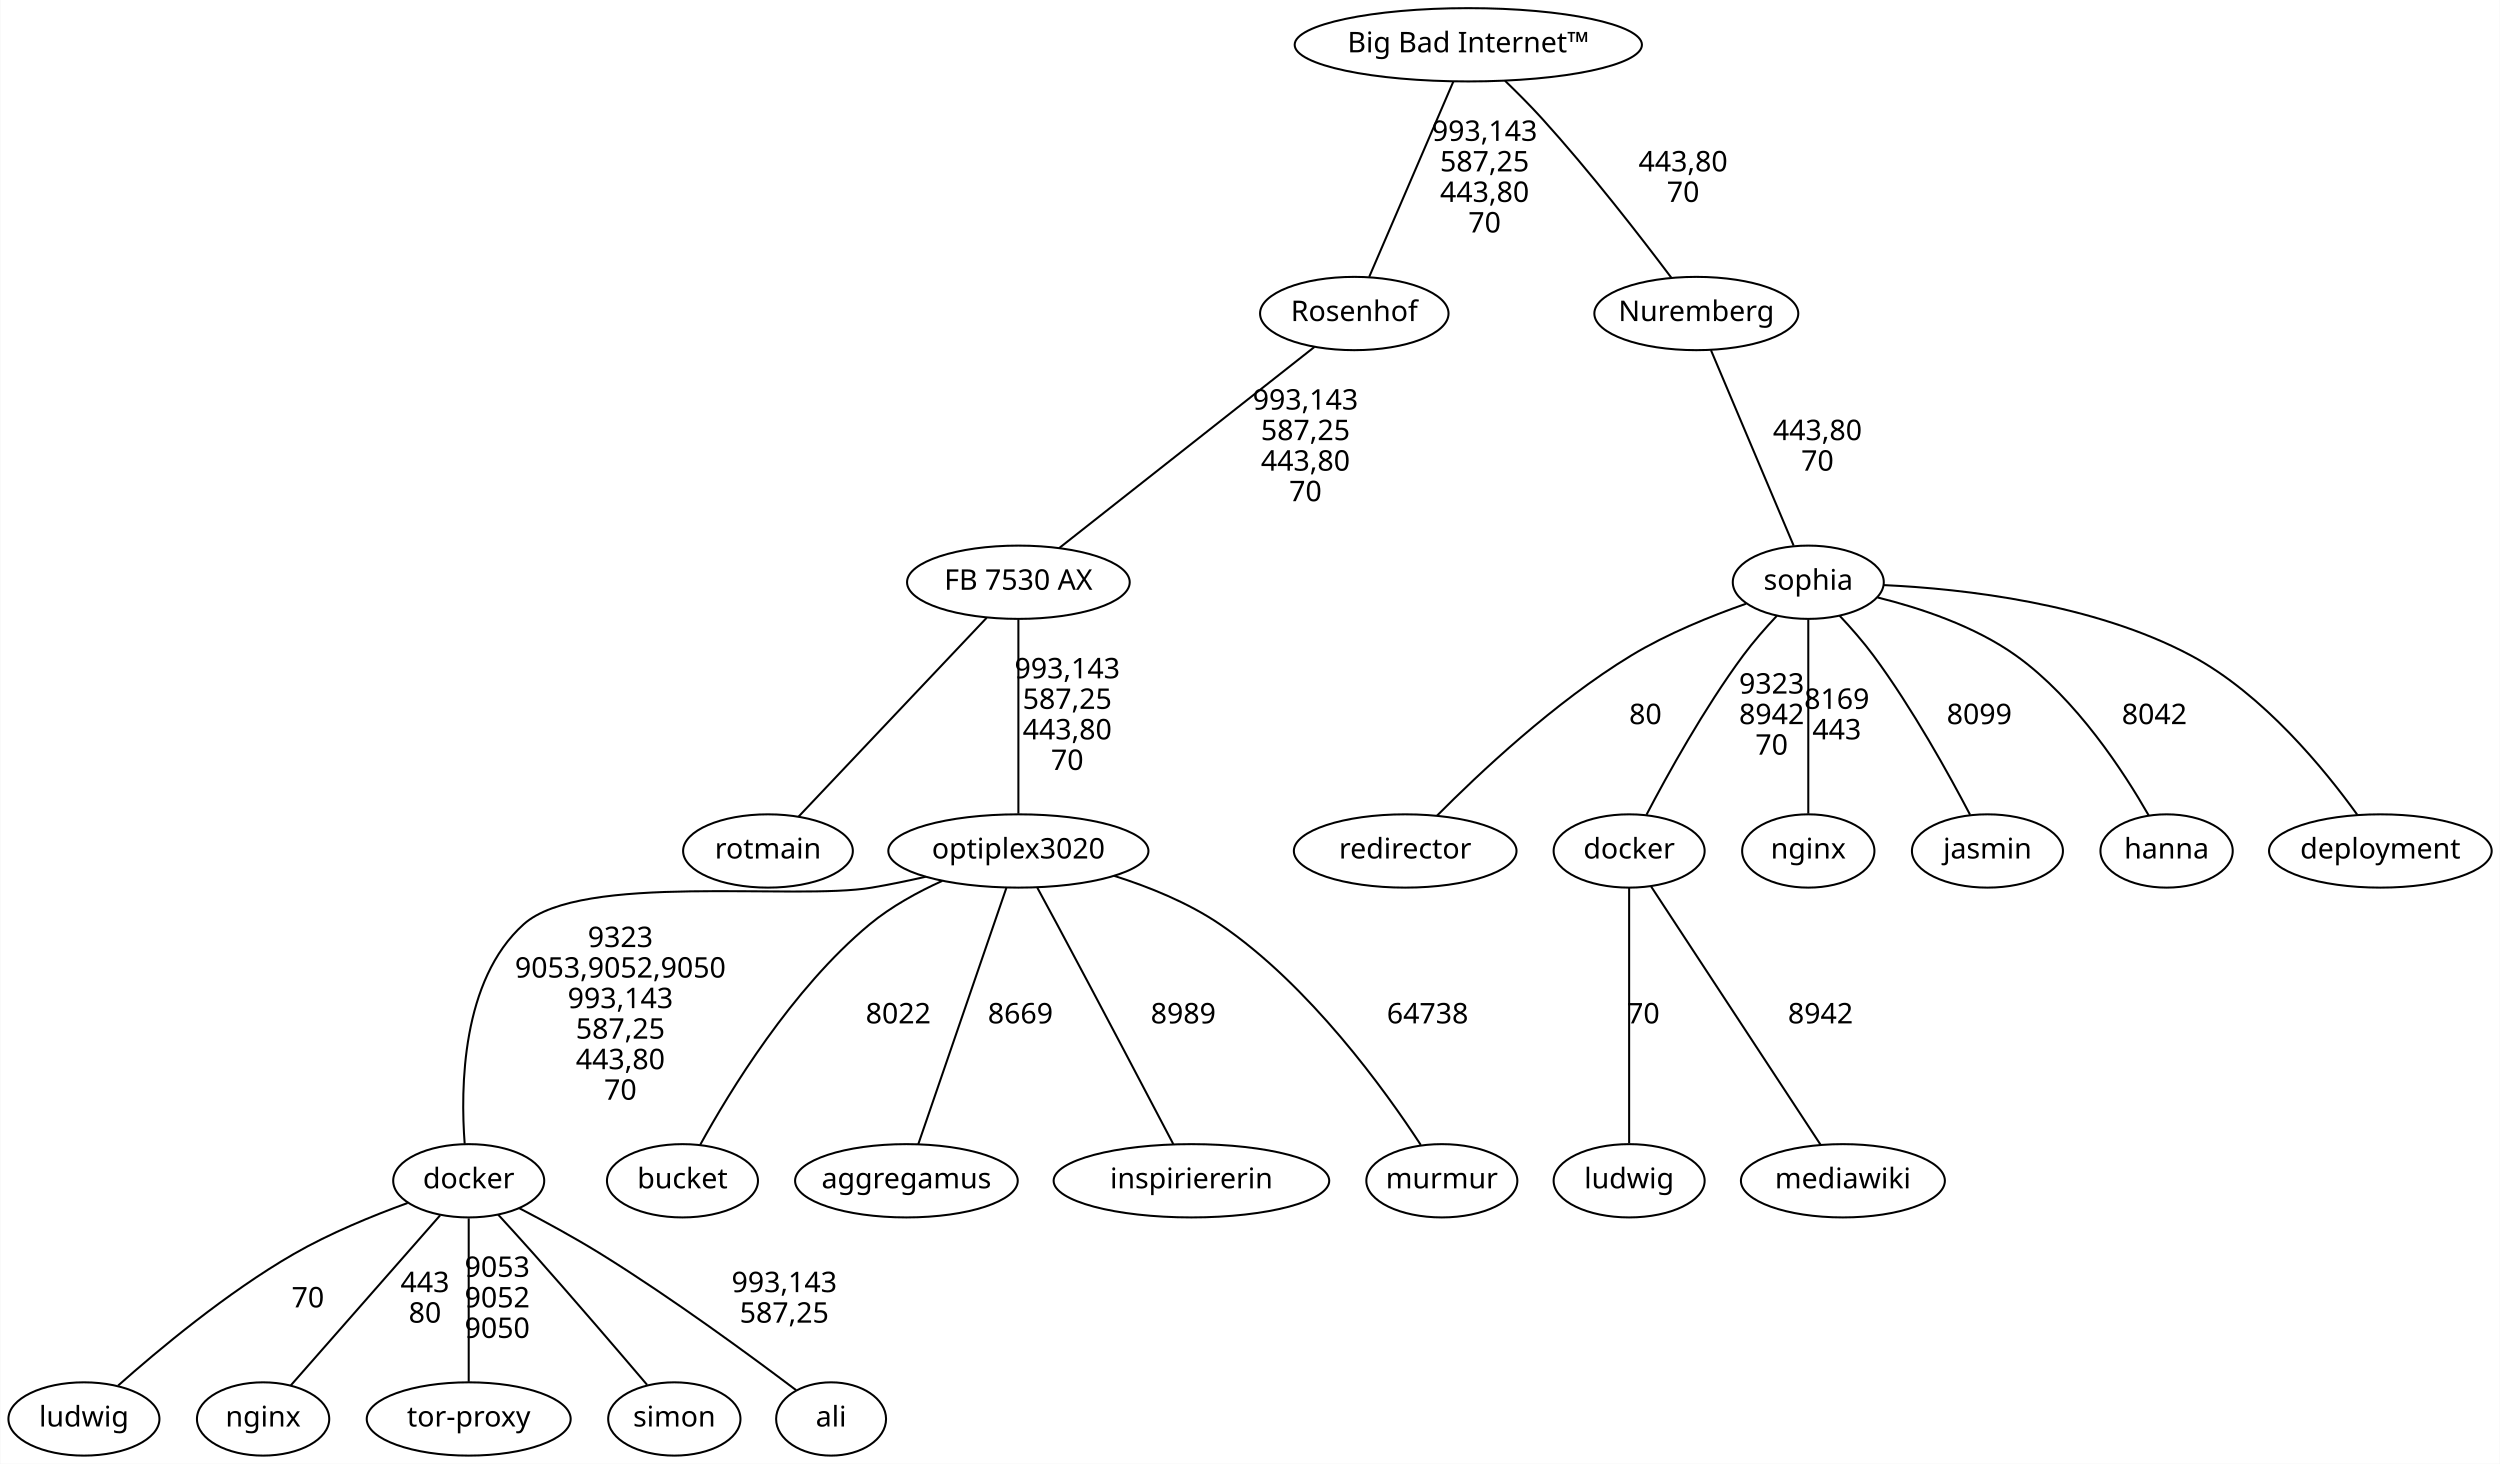
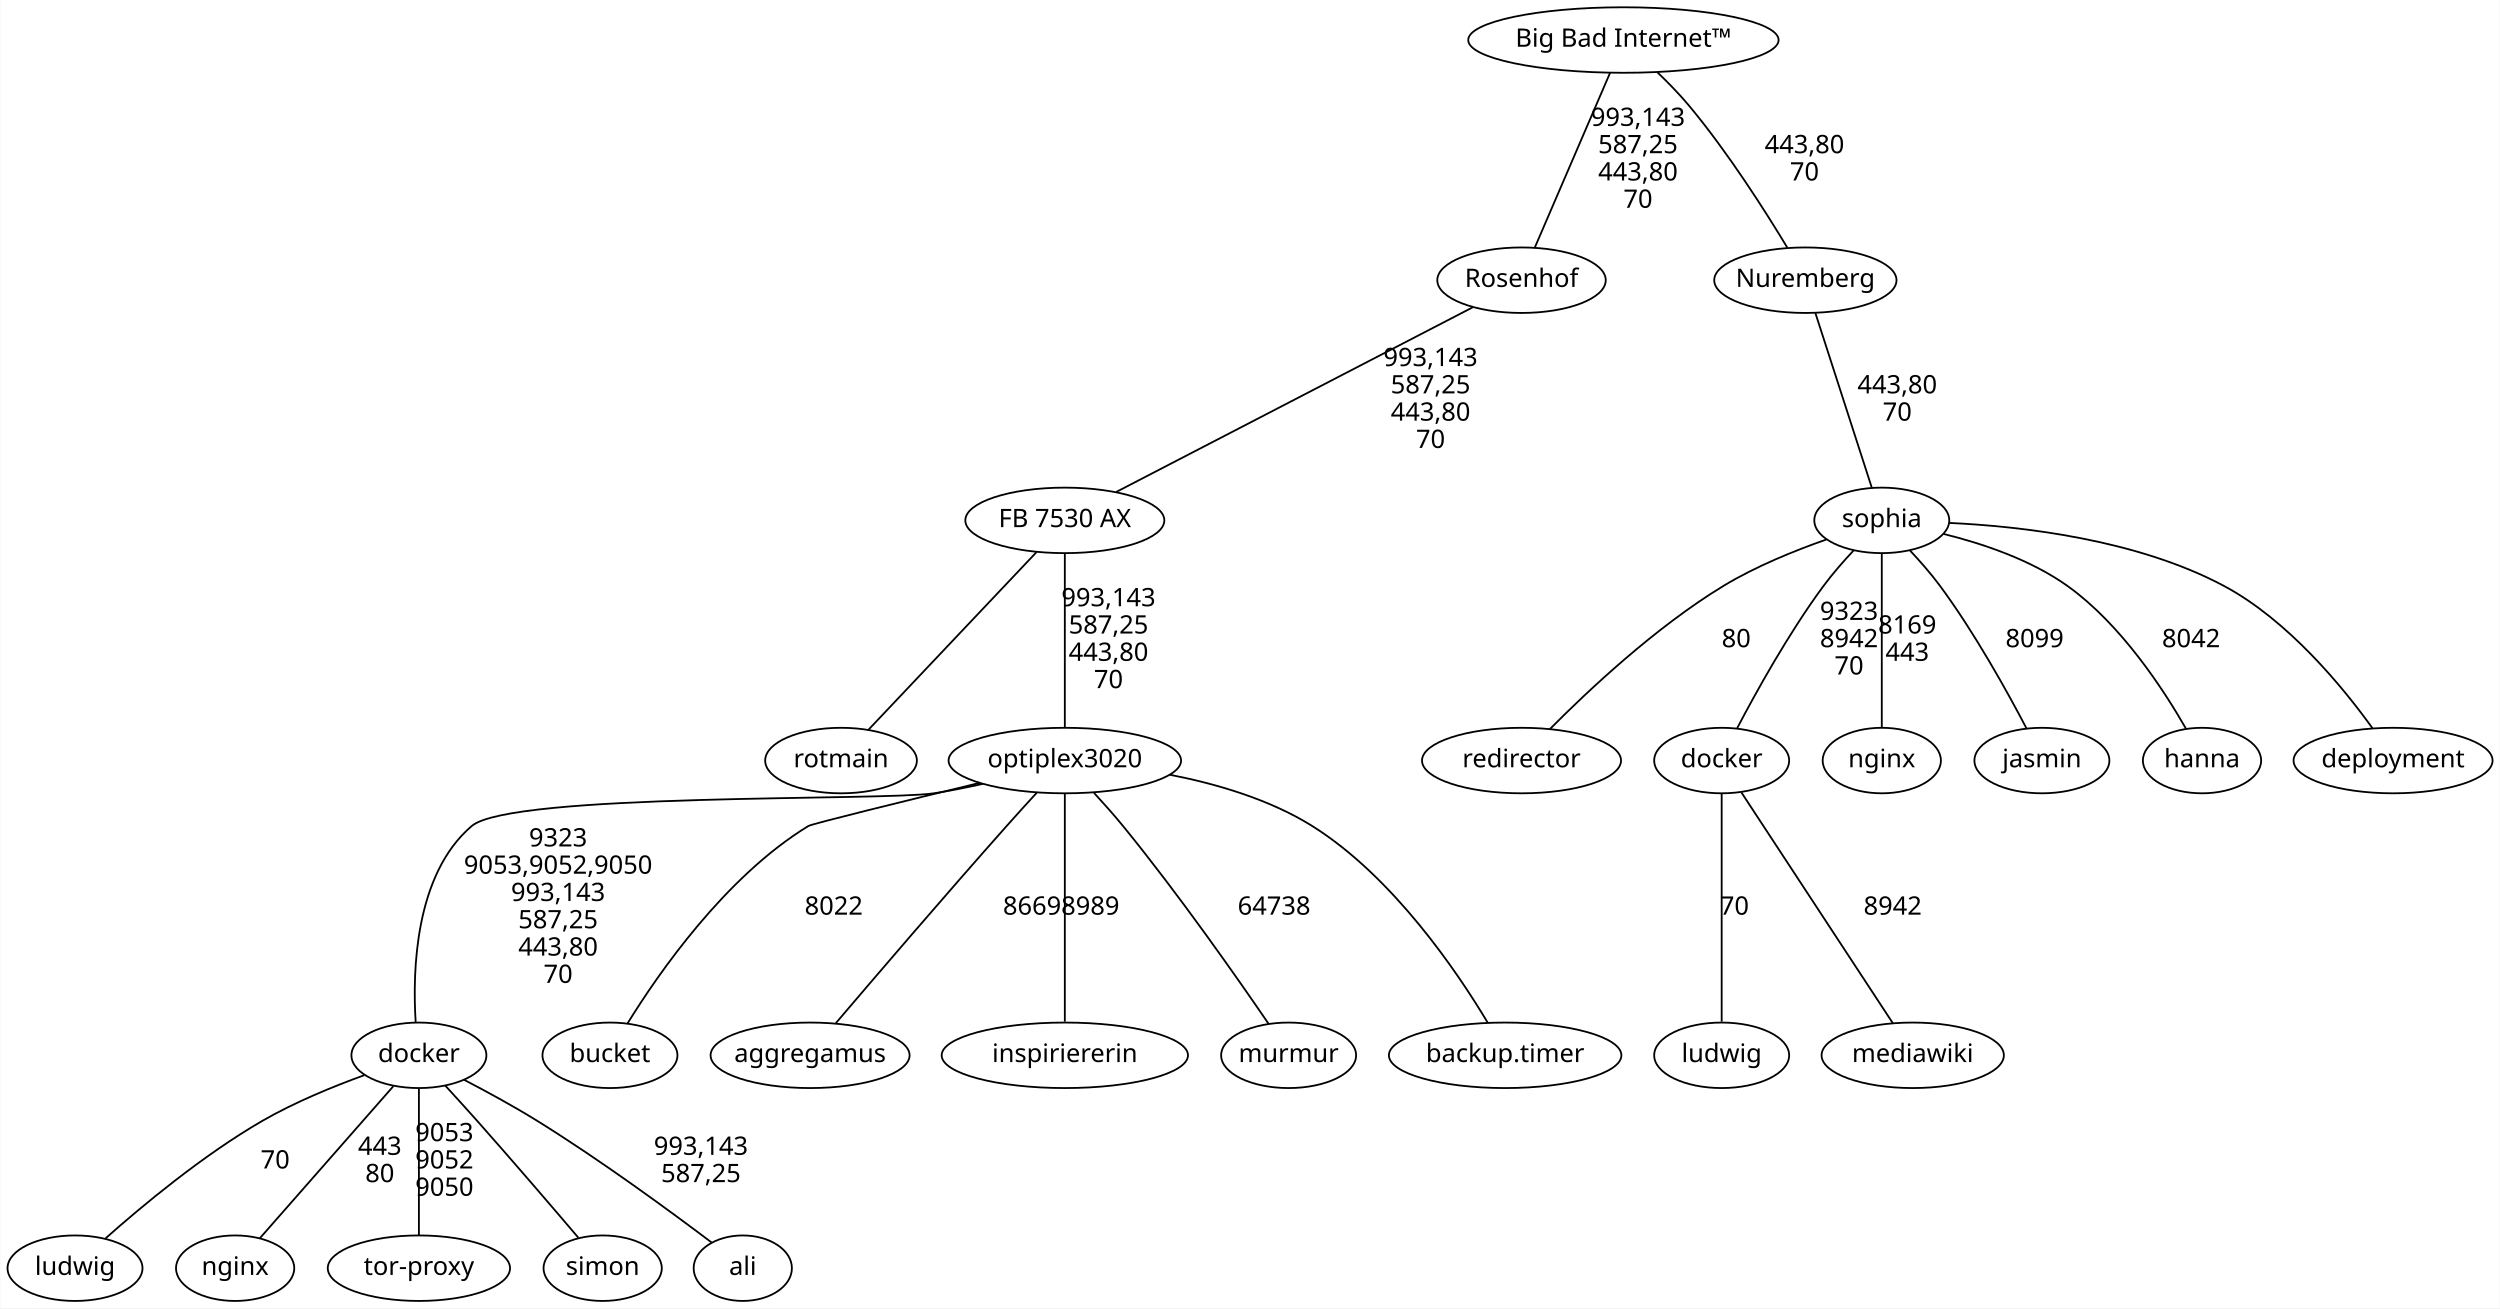
- <svg xmlns="http://www.w3.org/2000/svg" width="1228pt" height="719pt" viewBox="0.00 0.00 1227.64 719.00">
+ <svg xmlns="http://www.w3.org/2000/svg" width="1374pt" height="719pt" viewBox="0.00 0.00 1373.64 719.00">
  <g id="graph0" class="graph" transform="scale(1 1) rotate(0) translate(4 715)">
-     <polygon fill="white" stroke="transparent" points="-4,4 -4,-715 1223.64,-715 1223.64,4 -4,4" />
+     <polygon fill="white" stroke="transparent" points="-4,4 -4,-715 1369.64,-715 1369.64,4 -4,4" />
    <g id="node1" class="node">
-       <ellipse fill="none" stroke="black" cx="496.05" cy="-429" rx="54.69" ry="18" />
-       <text text-anchor="middle" x="496.05" y="-425.3" font-family="Unifont" font-size="14.00">FB 7530 AX</text>
+       <ellipse fill="none" stroke="black" cx="581.05" cy="-429" rx="54.69" ry="18" />
+       <text text-anchor="middle" x="581.05" y="-425.3" font-family="Unifont" font-size="14.00">FB 7530 AX</text>
    </g>
    <g id="node2" class="node">
-       <ellipse fill="none" stroke="black" cx="373.05" cy="-297" rx="41.69" ry="18" />
-       <text text-anchor="middle" x="373.05" y="-293.3" font-family="Unifont" font-size="14.00">rotmain</text>
+       <ellipse fill="none" stroke="black" cx="458.05" cy="-297" rx="41.69" ry="18" />
+       <text text-anchor="middle" x="458.05" y="-293.3" font-family="Unifont" font-size="14.00">rotmain</text>
    </g>
    <g id="edge1" class="edge">
-       <path fill="none" stroke="black" d="M480.47,-411.54C456.68,-386.39 411.59,-338.74 388.11,-313.92" />
+       <path fill="none" stroke="black" d="M565.47,-411.54C541.68,-386.39 496.59,-338.74 473.11,-313.92" />
    </g>
    <g id="node5" class="node">
-       <ellipse fill="none" stroke="black" cx="496.05" cy="-297" rx="63.89" ry="18" />
-       <text text-anchor="middle" x="496.05" y="-293.3" font-family="Unifont" font-size="14.00">optiplex3020</text>
+       <ellipse fill="none" stroke="black" cx="581.05" cy="-297" rx="63.89" ry="18" />
+       <text text-anchor="middle" x="581.05" y="-293.3" font-family="Unifont" font-size="14.00">optiplex3020</text>
    </g>
    <g id="edge4" class="edge">
-       <path fill="none" stroke="black" d="M496.05,-410.74C496.05,-385.87 496.05,-340.24 496.05,-315.33" />
-       <text text-anchor="middle" x="520.05" y="-381.8" font-family="Unifont" font-size="14.00">993,143</text>
-       <text text-anchor="middle" x="520.05" y="-366.8" font-family="Unifont" font-size="14.00">587,25</text>
-       <text text-anchor="middle" x="520.05" y="-351.8" font-family="Unifont" font-size="14.00">443,80</text>
-       <text text-anchor="middle" x="520.05" y="-336.8" font-family="Unifont" font-size="14.00">70</text>
+       <path fill="none" stroke="black" d="M581.05,-410.74C581.05,-385.87 581.05,-340.24 581.05,-315.33" />
+       <text text-anchor="middle" x="605.05" y="-381.8" font-family="Unifont" font-size="14.00">993,143</text>
+       <text text-anchor="middle" x="605.05" y="-366.8" font-family="Unifont" font-size="14.00">587,25</text>
+       <text text-anchor="middle" x="605.05" y="-351.8" font-family="Unifont" font-size="14.00">443,80</text>
+       <text text-anchor="middle" x="605.05" y="-336.8" font-family="Unifont" font-size="14.00">70</text>
    </g>
    <g id="node3" class="node">
-       <ellipse fill="none" stroke="black" cx="717.05" cy="-693" rx="85.29" ry="18" />
-       <text text-anchor="middle" x="717.05" y="-689.3" font-family="Unifont" font-size="14.00">Big Bad Internet™</text>
+       <ellipse fill="none" stroke="black" cx="888.05" cy="-693" rx="85.29" ry="18" />
+       <text text-anchor="middle" x="888.05" y="-689.3" font-family="Unifont" font-size="14.00">Big Bad Internet™</text>
    </g>
    <g id="node4" class="node">
-       <ellipse fill="none" stroke="black" cx="661.05" cy="-561" rx="46.29" ry="18" />
-       <text text-anchor="middle" x="661.05" y="-557.3" font-family="Unifont" font-size="14.00">Rosenhof</text>
+       <ellipse fill="none" stroke="black" cx="832.05" cy="-561" rx="46.29" ry="18" />
+       <text text-anchor="middle" x="832.05" y="-557.3" font-family="Unifont" font-size="14.00">Rosenhof</text>
    </g>
    <g id="edge2" class="edge">
-       <path fill="none" stroke="black" d="M709.73,-675C698.99,-650.09 679.1,-603.92 668.37,-579" />
-       <text text-anchor="middle" x="725.05" y="-645.8" font-family="Unifont" font-size="14.00">993,143</text>
-       <text text-anchor="middle" x="725.05" y="-630.8" font-family="Unifont" font-size="14.00">587,25</text>
-       <text text-anchor="middle" x="725.05" y="-615.8" font-family="Unifont" font-size="14.00">443,80</text>
-       <text text-anchor="middle" x="725.05" y="-600.8" font-family="Unifont" font-size="14.00">70</text>
-     </g>
-     <g id="node16" class="node">
-       <ellipse fill="none" stroke="black" cx="829.05" cy="-561" rx="50.09" ry="18" />
-       <text text-anchor="middle" x="829.05" y="-557.3" font-family="Unifont" font-size="14.00">Nuremberg</text>
-     </g>
-     <g id="edge15" class="edge">
-       <path fill="none" stroke="black" d="M735.06,-675.34C740.95,-669.67 747.42,-663.2 753.05,-657 776.9,-630.73 802.17,-598.02 816.73,-578.65" />
-       <text text-anchor="middle" x="822.55" y="-630.8" font-family="Unifont" font-size="14.00">443,80</text>
-       <text text-anchor="middle" x="822.55" y="-615.8" font-family="Unifont" font-size="14.00">70</text>
+       <path fill="none" stroke="black" d="M880.73,-675C869.99,-650.09 850.1,-603.92 839.37,-579" />
+       <text text-anchor="middle" x="896.05" y="-645.8" font-family="Unifont" font-size="14.00">993,143</text>
+       <text text-anchor="middle" x="896.05" y="-630.8" font-family="Unifont" font-size="14.00">587,25</text>
+       <text text-anchor="middle" x="896.05" y="-615.8" font-family="Unifont" font-size="14.00">443,80</text>
+       <text text-anchor="middle" x="896.05" y="-600.8" font-family="Unifont" font-size="14.00">70</text>
+     </g>
+     <g id="node17" class="node">
+       <ellipse fill="none" stroke="black" cx="988.05" cy="-561" rx="50.09" ry="18" />
+       <text text-anchor="middle" x="988.05" y="-557.3" font-family="Unifont" font-size="14.00">Nuremberg</text>
+     </g>
+     <g id="edge16" class="edge">
+       <path fill="none" stroke="black" d="M906.74,-675.24C912.54,-669.68 918.79,-663.29 924.05,-657 945.47,-631.36 966.34,-598.46 978.15,-578.87" />
+       <text text-anchor="middle" x="987.55" y="-630.8" font-family="Unifont" font-size="14.00">443,80</text>
+       <text text-anchor="middle" x="987.55" y="-615.8" font-family="Unifont" font-size="14.00">70</text>
    </g>
    <g id="edge3" class="edge">
-       <path fill="none" stroke="black" d="M641.47,-544.58C609.89,-519.69 548.01,-470.94 516.11,-445.81" />
-       <text text-anchor="middle" x="637.05" y="-513.8" font-family="Unifont" font-size="14.00">993,143</text>
-       <text text-anchor="middle" x="637.05" y="-498.8" font-family="Unifont" font-size="14.00">587,25</text>
-       <text text-anchor="middle" x="637.05" y="-483.8" font-family="Unifont" font-size="14.00">443,80</text>
-       <text text-anchor="middle" x="637.05" y="-468.8" font-family="Unifont" font-size="14.00">70</text>
+       <path fill="none" stroke="black" d="M805.19,-546.09C757.38,-521.33 657.99,-469.85 609.25,-444.6" />
+       <text text-anchor="middle" x="782.05" y="-513.8" font-family="Unifont" font-size="14.00">993,143</text>
+       <text text-anchor="middle" x="782.05" y="-498.8" font-family="Unifont" font-size="14.00">587,25</text>
+       <text text-anchor="middle" x="782.05" y="-483.8" font-family="Unifont" font-size="14.00">443,80</text>
+       <text text-anchor="middle" x="782.05" y="-468.8" font-family="Unifont" font-size="14.00">70</text>
    </g>
    <g id="node6" class="node">
      <ellipse fill="none" stroke="black" cx="226.05" cy="-135" rx="37.09" ry="18" />
      <text text-anchor="middle" x="226.05" y="-131.3" font-family="Unifont" font-size="14.00">docker</text>
    </g>
    <g id="edge5" class="edge">
-       <path fill="none" stroke="black" d="M450.52,-284.33C441.77,-282.35 432.66,-280.46 424.05,-279 386.38,-272.6 281.48,-286.52 253.05,-261 222.48,-233.56 221.99,-180.5 224.07,-153.18" />
-       <text text-anchor="middle" x="300.55" y="-249.8" font-family="Unifont" font-size="14.00">9323</text>
-       <text text-anchor="middle" x="300.55" y="-234.8" font-family="Unifont" font-size="14.00">9053,9052,9050</text>
-       <text text-anchor="middle" x="300.55" y="-219.8" font-family="Unifont" font-size="14.00">993,143</text>
-       <text text-anchor="middle" x="300.55" y="-204.8" font-family="Unifont" font-size="14.00">587,25</text>
-       <text text-anchor="middle" x="300.55" y="-189.8" font-family="Unifont" font-size="14.00">443,80</text>
-       <text text-anchor="middle" x="300.55" y="-174.8" font-family="Unifont" font-size="14.00">70</text>
+       <path fill="none" stroke="black" d="M535.94,-284.18C527.08,-282.19 517.81,-280.34 509.05,-279 481.08,-274.74 276.56,-279.37 255.05,-261 223.71,-234.24 222.52,-180.88 224.27,-153.34" />
+       <text text-anchor="middle" x="302.55" y="-249.8" font-family="Unifont" font-size="14.00">9323</text>
+       <text text-anchor="middle" x="302.55" y="-234.8" font-family="Unifont" font-size="14.00">9053,9052,9050</text>
+       <text text-anchor="middle" x="302.55" y="-219.8" font-family="Unifont" font-size="14.00">993,143</text>
+       <text text-anchor="middle" x="302.55" y="-204.8" font-family="Unifont" font-size="14.00">587,25</text>
+       <text text-anchor="middle" x="302.55" y="-189.8" font-family="Unifont" font-size="14.00">443,80</text>
+       <text text-anchor="middle" x="302.55" y="-174.8" font-family="Unifont" font-size="14.00">70</text>
    </g>
    <g id="node12" class="node">
      <ellipse fill="none" stroke="black" cx="331.05" cy="-135" rx="37.09" ry="18" />
      <text text-anchor="middle" x="331.05" y="-131.3" font-family="Unifont" font-size="14.00">bucket</text>
    </g>
    <g id="edge11" class="edge">
-       <path fill="none" stroke="black" d="M458.7,-282.33C446.57,-276.83 433.55,-269.7 423.05,-261 384.86,-229.38 354.04,-178.64 339.72,-152.6" />
-       <text text-anchor="middle" x="437.05" y="-212.3" font-family="Unifont" font-size="14.00">8022</text>
+       <path fill="none" stroke="black" d="M534.27,-284.74C494.04,-275 442.15,-262.28 440.05,-261 394.35,-233.08 357.51,-179.74 340.79,-152.66" />
+       <text text-anchor="middle" x="454.05" y="-212.3" font-family="Unifont" font-size="14.00">8022</text>
    </g>
    <g id="node13" class="node">
      <ellipse fill="none" stroke="black" cx="441.05" cy="-135" rx="54.69" ry="18" />
      <text text-anchor="middle" x="441.05" y="-131.3" font-family="Unifont" font-size="14.00">aggregamus</text>
    </g>
    <g id="edge12" class="edge">
-       <path fill="none" stroke="black" d="M490.16,-278.88C479.57,-248.08 457.45,-183.71 446.89,-153" />
-       <text text-anchor="middle" x="497.05" y="-212.3" font-family="Unifont" font-size="14.00">8669</text>
+       <path fill="none" stroke="black" d="M565.65,-279.35C560.35,-273.57 554.41,-267.03 549.05,-261 514.94,-222.63 475.73,-176.8 455.22,-152.71" />
+       <text text-anchor="middle" x="563.05" y="-212.3" font-family="Unifont" font-size="14.00">8669</text>
    </g>
    <g id="node14" class="node">
      <ellipse fill="none" stroke="black" cx="581.05" cy="-135" rx="67.69" ry="18" />
      <text text-anchor="middle" x="581.05" y="-131.3" font-family="Unifont" font-size="14.00">inspiriererin</text>
    </g>
    <g id="edge13" class="edge">
-       <path fill="none" stroke="black" d="M505.36,-278.93C508.46,-273.24 511.91,-266.85 515.05,-261 535.67,-222.49 559.52,-177.1 572.14,-153.02" />
-       <text text-anchor="middle" x="577.05" y="-212.3" font-family="Unifont" font-size="14.00">8989</text>
+       <path fill="none" stroke="black" d="M581.05,-278.88C581.05,-248.24 581.05,-184.38 581.05,-153.48" />
+       <text text-anchor="middle" x="595.05" y="-212.3" font-family="Unifont" font-size="14.00">8989</text>
    </g>
    <g id="node15" class="node">
      <ellipse fill="none" stroke="black" cx="704.05" cy="-135" rx="37.09" ry="18" />
      <text text-anchor="middle" x="704.05" y="-131.3" font-family="Unifont" font-size="14.00">murmur</text>
    </g>
    <g id="edge14" class="edge">
-       <path fill="none" stroke="black" d="M542.97,-284.82C560.27,-279.35 579.44,-271.6 595.05,-261 639.11,-231.07 676.41,-179.12 693.71,-152.6" />
-       <text text-anchor="middle" x="697.05" y="-212.3" font-family="Unifont" font-size="14.00">64738</text>
+       <path fill="none" stroke="black" d="M597.06,-279.25C602.3,-273.57 608.05,-267.12 613.05,-261 643.78,-223.37 676.55,-176.47 693.11,-152.21" />
+       <text text-anchor="middle" x="696.05" y="-212.3" font-family="Unifont" font-size="14.00">64738</text>
+     </g>
+     <g id="node16" class="node">
+       <ellipse fill="none" stroke="black" cx="823.05" cy="-135" rx="63.89" ry="18" />
+       <text text-anchor="middle" x="823.05" y="-131.3" font-family="Unifont" font-size="14.00">backup.timer</text>
+     </g>
+     <g id="edge15" class="edge">
+       <path fill="none" stroke="black" d="M638.75,-289.2C664.21,-284.24 693.6,-275.69 717.05,-261 761.65,-233.05 797.15,-180.22 813.4,-153.06" />
    </g>
    <g id="node7" class="node">
      <ellipse fill="none" stroke="black" cx="37.05" cy="-18" rx="37.09" ry="18" />
      <text text-anchor="middle" x="37.05" y="-14.3" font-family="Unifont" font-size="14.00">ludwig</text>
    </g>
    <g id="edge8" class="edge">
      <path fill="none" stroke="black" d="M196.05,-124.09C179.08,-117.93 157.78,-109.23 140.05,-99 107.3,-80.1 73.44,-51.81 53.86,-34.43" />
      <text text-anchor="middle" x="147.05" y="-72.8" font-family="Unifont" font-size="14.00">70</text>
    </g>
    <g id="node8" class="node">
      <ellipse fill="none" stroke="black" cx="125.05" cy="-18" rx="32.49" ry="18" />
      <text text-anchor="middle" x="125.05" y="-14.3" font-family="Unifont" font-size="14.00">nginx</text>
    </g>
    <g id="edge7" class="edge">
      <path fill="none" stroke="black" d="M212,-118.01C192.6,-95.92 157.82,-56.31 138.65,-34.49" />
      <text text-anchor="middle" x="204.55" y="-80.3" font-family="Unifont" font-size="14.00">443</text>
      <text text-anchor="middle" x="204.55" y="-65.3" font-family="Unifont" font-size="14.00">80</text>
    </g>
    <g id="node9" class="node">
      <ellipse fill="none" stroke="black" cx="226.05" cy="-18" rx="50.09" ry="18" />
      <text text-anchor="middle" x="226.05" y="-14.3" font-family="Unifont" font-size="14.00">tor-proxy</text>
    </g>
    <g id="edge6" class="edge">
      <path fill="none" stroke="black" d="M226.05,-116.53C226.05,-94.79 226.05,-57.89 226.05,-36.25" />
      <text text-anchor="middle" x="240.05" y="-87.8" font-family="Unifont" font-size="14.00">9053</text>
      <text text-anchor="middle" x="240.05" y="-72.8" font-family="Unifont" font-size="14.00">9052</text>
      <text text-anchor="middle" x="240.05" y="-57.8" font-family="Unifont" font-size="14.00">9050</text>
    </g>
    <g id="node10" class="node">
      <ellipse fill="none" stroke="black" cx="327.05" cy="-18" rx="32.49" ry="18" />
      <text text-anchor="middle" x="327.05" y="-14.3" font-family="Unifont" font-size="14.00">simon</text>
    </g>
    <g id="edge9" class="edge">
      <path fill="none" stroke="black" d="M240.48,-118.41C246.01,-112.38 252.36,-105.4 258.05,-99 277.65,-76.92 299.89,-50.97 313.69,-34.75" />
    </g>
    <g id="node11" class="node">
      <ellipse fill="none" stroke="black" cx="404.05" cy="-18" rx="27" ry="18" />
      <text text-anchor="middle" x="404.05" y="-14.3" font-family="Unifont" font-size="14.00">ali</text>
    </g>
    <g id="edge10" class="edge">
      <path fill="none" stroke="black" d="M250.83,-121.56C263.13,-115.16 278.08,-107.04 291.05,-99 326.18,-77.21 365.12,-48.59 386.88,-32.15" />
      <text text-anchor="middle" x="381.05" y="-80.3" font-family="Unifont" font-size="14.00">993,143</text>
      <text text-anchor="middle" x="381.05" y="-65.3" font-family="Unifont" font-size="14.00">587,25</text>
    </g>
-     <g id="node17" class="node">
-       <ellipse fill="none" stroke="black" cx="884.05" cy="-429" rx="37.09" ry="18" />
-       <text text-anchor="middle" x="884.05" y="-425.3" font-family="Unifont" font-size="14.00">sophia</text>
-     </g>
-     <g id="edge16" class="edge">
-       <path fill="none" stroke="black" d="M836.24,-543C846.78,-518.09 866.31,-471.92 876.85,-447" />
-       <text text-anchor="middle" x="888.55" y="-498.8" font-family="Unifont" font-size="14.00">443,80</text>
-       <text text-anchor="middle" x="888.55" y="-483.8" font-family="Unifont" font-size="14.00">70</text>
-     </g>
    <g id="node18" class="node">
-       <ellipse fill="none" stroke="black" cx="686.05" cy="-297" rx="54.69" ry="18" />
-       <text text-anchor="middle" x="686.05" y="-293.3" font-family="Unifont" font-size="14.00">redirector</text>
+       <ellipse fill="none" stroke="black" cx="1030.05" cy="-429" rx="37.09" ry="18" />
+       <text text-anchor="middle" x="1030.05" y="-425.3" font-family="Unifont" font-size="14.00">sophia</text>
+     </g>
+     <g id="edge17" class="edge">
+       <path fill="none" stroke="black" d="M993.54,-543C1001.59,-518.09 1016.5,-471.92 1024.55,-447" />
+       <text text-anchor="middle" x="1038.55" y="-498.8" font-family="Unifont" font-size="14.00">443,80</text>
+       <text text-anchor="middle" x="1038.55" y="-483.8" font-family="Unifont" font-size="14.00">70</text>
+     </g>
+     <g id="node19" class="node">
+       <ellipse fill="none" stroke="black" cx="832.05" cy="-297" rx="54.69" ry="18" />
+       <text text-anchor="middle" x="832.05" y="-293.3" font-family="Unifont" font-size="14.00">redirector</text>
+     </g>
+     <g id="edge22" class="edge">
+       <path fill="none" stroke="black" d="M999.5,-418.46C982.28,-412.42 960.73,-403.72 943.05,-393 905.53,-370.24 868.03,-334.86 847.65,-314.31" />
+       <text text-anchor="middle" x="950.05" y="-359.3" font-family="Unifont" font-size="14.00">80</text>
+     </g>
+     <g id="node20" class="node">
+       <ellipse fill="none" stroke="black" cx="942.05" cy="-297" rx="37.09" ry="18" />
+       <text text-anchor="middle" x="942.05" y="-293.3" font-family="Unifont" font-size="14.00">docker</text>
+     </g>
+     <g id="edge19" class="edge">
+       <path fill="none" stroke="black" d="M1014.66,-412.57C1009.13,-406.68 1003.04,-399.75 998.05,-393 978.93,-367.14 960.78,-334.31 950.57,-314.79" />
+       <text text-anchor="middle" x="1012.05" y="-374.3" font-family="Unifont" font-size="14.00">9323</text>
+       <text text-anchor="middle" x="1012.05" y="-359.3" font-family="Unifont" font-size="14.00">8942</text>
+       <text text-anchor="middle" x="1012.05" y="-344.3" font-family="Unifont" font-size="14.00">70</text>
+     </g>
+     <g id="node22" class="node">
+       <ellipse fill="none" stroke="black" cx="1030.05" cy="-297" rx="32.49" ry="18" />
+       <text text-anchor="middle" x="1030.05" y="-293.3" font-family="Unifont" font-size="14.00">nginx</text>
+     </g>
+     <g id="edge18" class="edge">
+       <path fill="none" stroke="black" d="M1030.05,-410.74C1030.05,-385.87 1030.05,-340.24 1030.05,-315.33" />
+       <text text-anchor="middle" x="1044.05" y="-366.8" font-family="Unifont" font-size="14.00">8169</text>
+       <text text-anchor="middle" x="1044.05" y="-351.8" font-family="Unifont" font-size="14.00">443</text>
+     </g>
+     <g id="node24" class="node">
+       <ellipse fill="none" stroke="black" cx="1118.05" cy="-297" rx="37.09" ry="18" />
+       <text text-anchor="middle" x="1118.05" y="-293.3" font-family="Unifont" font-size="14.00">jasmin</text>
+     </g>
+     <g id="edge23" class="edge">
+       <path fill="none" stroke="black" d="M1045.43,-412.57C1050.96,-406.68 1057.05,-399.75 1062.05,-393 1081.17,-367.14 1099.31,-334.31 1109.52,-314.79" />
+       <text text-anchor="middle" x="1114.05" y="-359.3" font-family="Unifont" font-size="14.00">8099</text>
+     </g>
+     <g id="node25" class="node">
+       <ellipse fill="none" stroke="black" cx="1206.05" cy="-297" rx="32.49" ry="18" />
+       <text text-anchor="middle" x="1206.05" y="-293.3" font-family="Unifont" font-size="14.00">hanna</text>
+     </g>
+     <g id="edge24" class="edge">
+       <path fill="none" stroke="black" d="M1064.02,-421.54C1085.04,-416.35 1111.78,-407.46 1132.05,-393 1161.66,-371.87 1185.2,-335.58 1197.25,-314.49" />
+       <text text-anchor="middle" x="1200.05" y="-359.3" font-family="Unifont" font-size="14.00">8042</text>
+     </g>
+     <g id="node26" class="node">
+       <ellipse fill="none" stroke="black" cx="1311.05" cy="-297" rx="54.69" ry="18" />
+       <text text-anchor="middle" x="1311.05" y="-293.3" font-family="Unifont" font-size="14.00">deployment</text>
+     </g>
+     <g id="edge25" class="edge">
+       <path fill="none" stroke="black" d="M1067.19,-427.6C1106.75,-425.74 1170.15,-418.55 1218.05,-393 1253.68,-373.99 1284.06,-336.58 1299.71,-314.8" />
+     </g>
+     <g id="node21" class="node">
+       <ellipse fill="none" stroke="black" cx="942.05" cy="-135" rx="37.09" ry="18" />
+       <text text-anchor="middle" x="942.05" y="-131.3" font-family="Unifont" font-size="14.00">ludwig</text>
+     </g>
+     <g id="edge20" class="edge">
+       <path fill="none" stroke="black" d="M942.05,-278.88C942.05,-248.24 942.05,-184.38 942.05,-153.48" />
+       <text text-anchor="middle" x="949.05" y="-212.3" font-family="Unifont" font-size="14.00">70</text>
+     </g>
+     <g id="node23" class="node">
+       <ellipse fill="none" stroke="black" cx="1047.05" cy="-135" rx="50.09" ry="18" />
+       <text text-anchor="middle" x="1047.05" y="-131.3" font-family="Unifont" font-size="14.00">mediawiki</text>
    </g>
    <g id="edge21" class="edge">
-       <path fill="none" stroke="black" d="M853.5,-418.46C836.28,-412.42 814.73,-403.72 797.05,-393 759.53,-370.24 722.03,-334.86 701.65,-314.31" />
-       <text text-anchor="middle" x="804.05" y="-359.3" font-family="Unifont" font-size="14.00">80</text>
-     </g>
-     <g id="node19" class="node">
-       <ellipse fill="none" stroke="black" cx="796.05" cy="-297" rx="37.09" ry="18" />
-       <text text-anchor="middle" x="796.05" y="-293.3" font-family="Unifont" font-size="14.00">docker</text>
-     </g>
-     <g id="edge18" class="edge">
-       <path fill="none" stroke="black" d="M868.66,-412.57C863.13,-406.68 857.04,-399.75 852.05,-393 832.93,-367.14 814.78,-334.31 804.57,-314.79" />
-       <text text-anchor="middle" x="866.05" y="-374.3" font-family="Unifont" font-size="14.00">9323</text>
-       <text text-anchor="middle" x="866.05" y="-359.3" font-family="Unifont" font-size="14.00">8942</text>
-       <text text-anchor="middle" x="866.05" y="-344.3" font-family="Unifont" font-size="14.00">70</text>
-     </g>
-     <g id="node21" class="node">
-       <ellipse fill="none" stroke="black" cx="884.05" cy="-297" rx="32.49" ry="18" />
-       <text text-anchor="middle" x="884.05" y="-293.3" font-family="Unifont" font-size="14.00">nginx</text>
-     </g>
-     <g id="edge17" class="edge">
-       <path fill="none" stroke="black" d="M884.05,-410.74C884.05,-385.87 884.05,-340.24 884.05,-315.33" />
-       <text text-anchor="middle" x="898.05" y="-366.8" font-family="Unifont" font-size="14.00">8169</text>
-       <text text-anchor="middle" x="898.05" y="-351.8" font-family="Unifont" font-size="14.00">443</text>
-     </g>
-     <g id="node23" class="node">
-       <ellipse fill="none" stroke="black" cx="972.05" cy="-297" rx="37.09" ry="18" />
-       <text text-anchor="middle" x="972.05" y="-293.3" font-family="Unifont" font-size="14.00">jasmin</text>
-     </g>
-     <g id="edge22" class="edge">
-       <path fill="none" stroke="black" d="M899.43,-412.57C904.96,-406.68 911.05,-399.75 916.05,-393 935.17,-367.14 953.31,-334.31 963.52,-314.79" />
-       <text text-anchor="middle" x="968.05" y="-359.3" font-family="Unifont" font-size="14.00">8099</text>
-     </g>
-     <g id="node24" class="node">
-       <ellipse fill="none" stroke="black" cx="1060.05" cy="-297" rx="32.49" ry="18" />
-       <text text-anchor="middle" x="1060.05" y="-293.3" font-family="Unifont" font-size="14.00">hanna</text>
-     </g>
-     <g id="edge23" class="edge">
-       <path fill="none" stroke="black" d="M918.02,-421.54C939.04,-416.35 965.78,-407.46 986.05,-393 1015.66,-371.87 1039.2,-335.58 1051.25,-314.49" />
-       <text text-anchor="middle" x="1054.05" y="-359.3" font-family="Unifont" font-size="14.00">8042</text>
-     </g>
-     <g id="node25" class="node">
-       <ellipse fill="none" stroke="black" cx="1165.05" cy="-297" rx="54.69" ry="18" />
-       <text text-anchor="middle" x="1165.05" y="-293.3" font-family="Unifont" font-size="14.00">deployment</text>
-     </g>
-     <g id="edge24" class="edge">
-       <path fill="none" stroke="black" d="M921.19,-427.6C960.75,-425.74 1024.15,-418.55 1072.05,-393 1107.68,-373.99 1138.06,-336.58 1153.71,-314.8" />
-     </g>
-     <g id="node20" class="node">
-       <ellipse fill="none" stroke="black" cx="796.05" cy="-135" rx="37.09" ry="18" />
-       <text text-anchor="middle" x="796.05" y="-131.3" font-family="Unifont" font-size="14.00">ludwig</text>
-     </g>
-     <g id="edge19" class="edge">
-       <path fill="none" stroke="black" d="M796.05,-278.88C796.05,-248.24 796.05,-184.38 796.05,-153.48" />
-       <text text-anchor="middle" x="803.05" y="-212.3" font-family="Unifont" font-size="14.00">70</text>
-     </g>
-     <g id="node22" class="node">
-       <ellipse fill="none" stroke="black" cx="901.05" cy="-135" rx="50.09" ry="18" />
-       <text text-anchor="middle" x="901.05" y="-131.3" font-family="Unifont" font-size="14.00">mediawiki</text>
-     </g>
-     <g id="edge20" class="edge">
-       <path fill="none" stroke="black" d="M806.89,-279.48C827.01,-248.82 869.91,-183.44 890.11,-152.67" />
-       <text text-anchor="middle" x="890.05" y="-212.3" font-family="Unifont" font-size="14.00">8942</text>
+       <path fill="none" stroke="black" d="M952.89,-279.48C973.01,-248.82 1015.91,-183.44 1036.11,-152.67" />
+       <text text-anchor="middle" x="1036.05" y="-212.3" font-family="Unifont" font-size="14.00">8942</text>
    </g>
  </g>
</svg>
